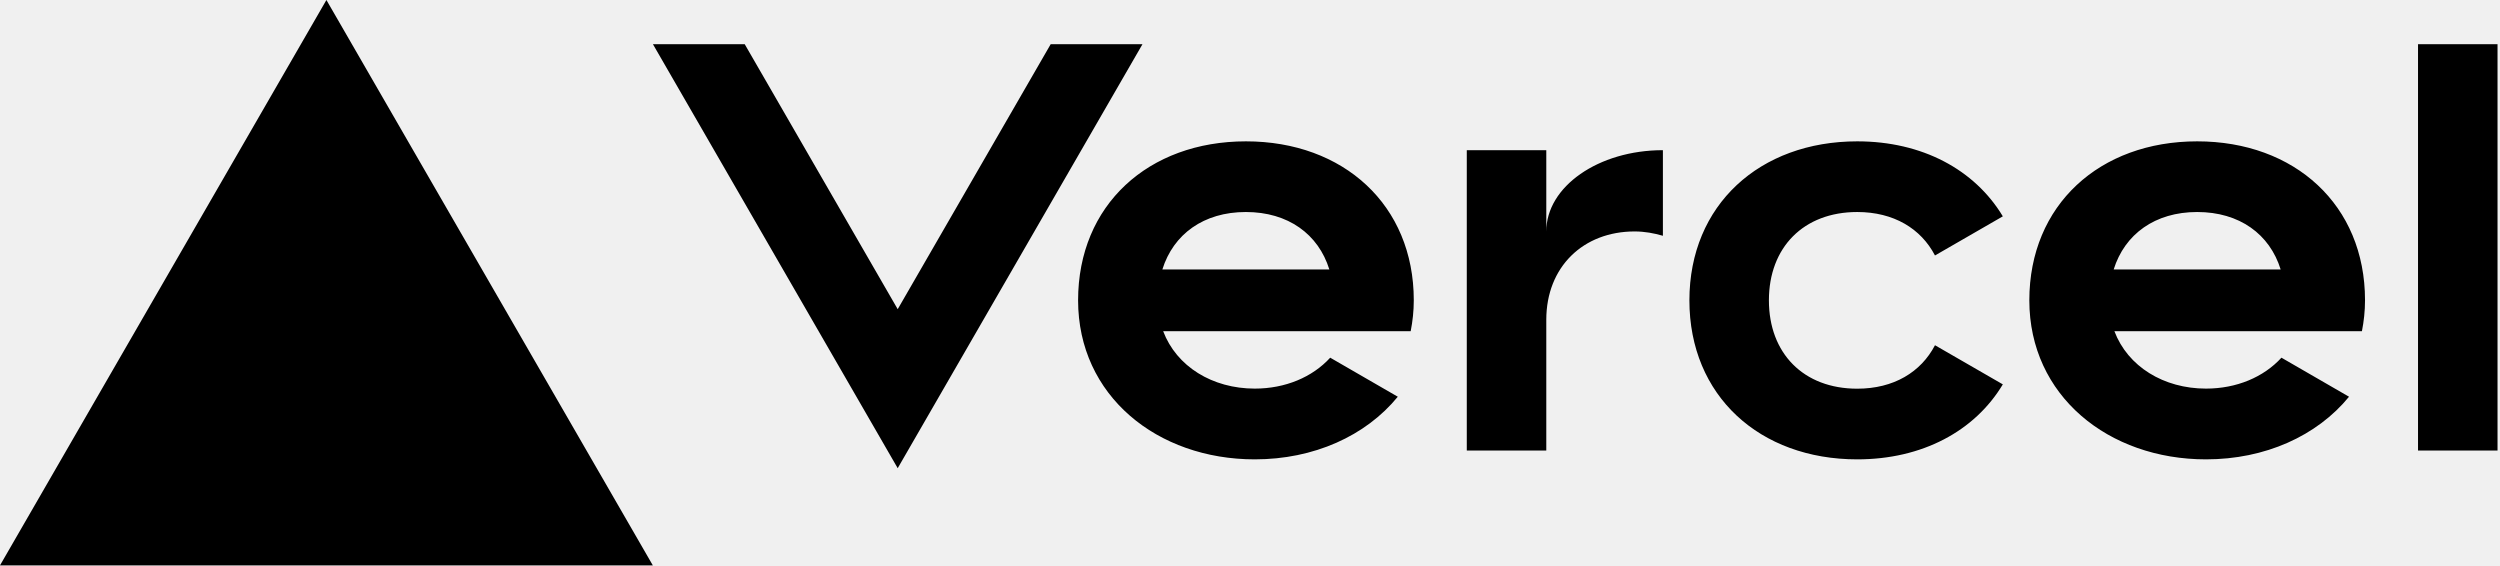
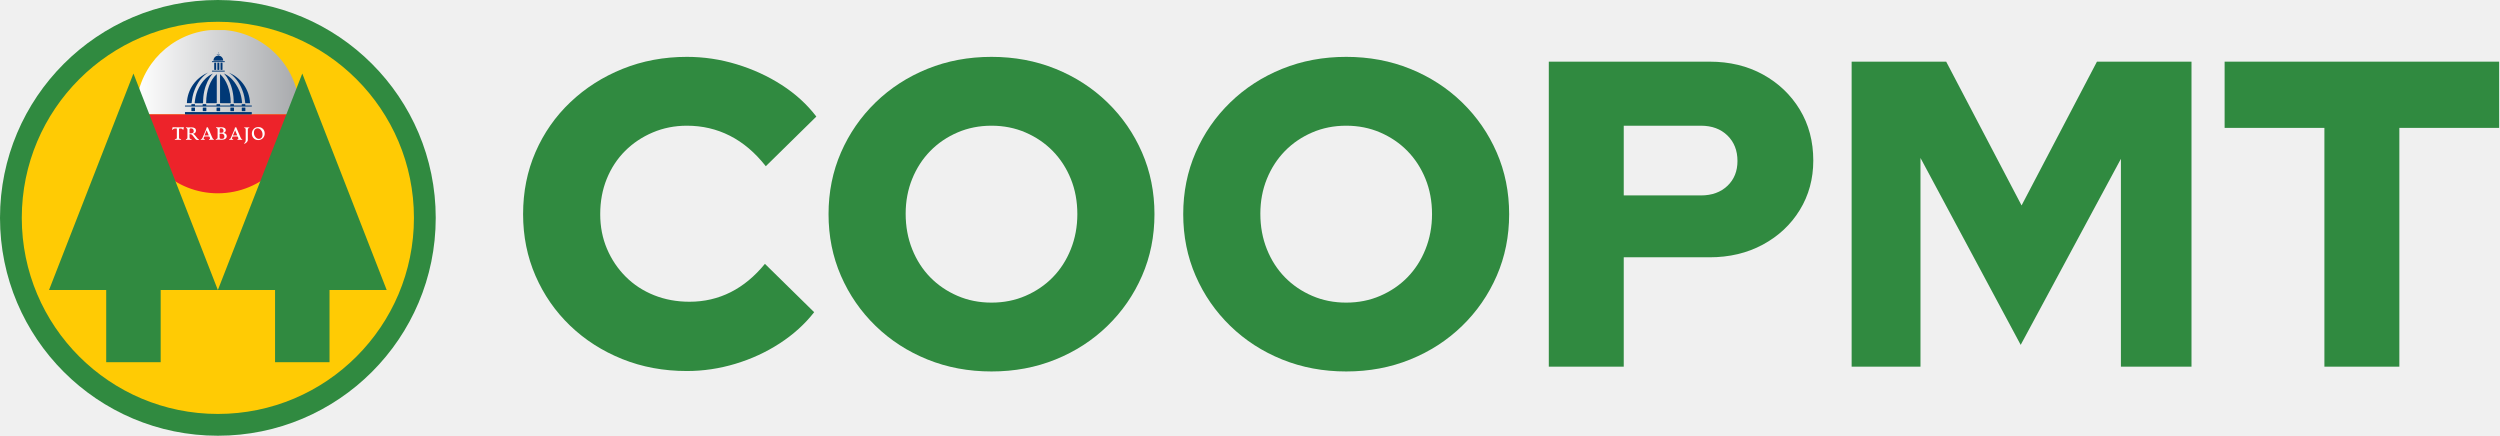
- <svg xmlns="http://www.w3.org/2000/svg" width="283" height="64" viewBox="0 0 283 64" fill="none">
-   <path d="M141.04 16c-11.04 0-19 7.2-19 18s8.96 18 20 18c6.67 0 12.55-2.64 16.19-7.09l-7.65-4.42c-2.02 2.21-5.09 3.5-8.54 3.5-4.79 0-8.86-2.5-10.37-6.5h28.02c.22-1.12.35-2.28.35-3.5 0-10.79-7.96-17.99-19-17.99zm-9.46 14.5c1.25-3.99 4.67-6.5 9.45-6.5 4.79 0 8.21 2.51 9.45 6.5h-18.9zM248.72 16c-11.04 0-19 7.2-19 18s8.96 18 20 18c6.67 0 12.55-2.64 16.19-7.09l-7.65-4.42c-2.02 2.21-5.09 3.5-8.54 3.5-4.79 0-8.86-2.5-10.37-6.5h28.02c.22-1.12.35-2.28.35-3.5 0-10.79-7.96-17.99-19-17.99zm-9.45 14.5c1.25-3.99 4.67-6.5 9.45-6.5 4.79 0 8.21 2.51 9.45 6.5h-18.9zM200.24 34c0 6 3.92 10 10 10 4.12 0 7.21-1.87 8.8-4.92l7.68 4.43c-3.18 5.3-9.14 8.49-16.48 8.49-11.05 0-19-7.2-19-18s7.96-18 19-18c7.34 0 13.29 3.19 16.48 8.49l-7.68 4.43c-1.59-3.05-4.68-4.92-8.8-4.92-6.07 0-10 4-10 10zm82.48-29v46h-9V5h9zM36.95 0L73.9 64H0L36.95 0zm92.38 5l-27.71 48L73.91 5H84.3l17.32 30 17.32-30h10.39zm58.91 12v9.69c-1-.29-2.06-.49-3.2-.49-5.81 0-10 4-10 10V51h-9V17h9v9.2c0-5.08 5.91-9.2 13.2-9.2z" fill="#000" />
+ <svg xmlns="http://www.w3.org/2000/svg" version="1.1" id="Layer_1" x="0px" y="0px" viewBox="0 0 459 80" style="enable-background:new 0 0 459 80;" xml:space="preserve">
+   <style type="text/css">
+ 	.st0{fill:#308A40;}
+ 	.st1{fill:#FFCB04;}
+ 	.st2{fill:url(#SVGID_1_);}
+ 	.st3{fill:#ED232A;}
+ 	.st4{fill:#003876;}
+ 	.st5{fill:#FFFFFF;}
+ </style>
+   <g>
+     <g>
+       <circle class="st0" cx="40" cy="40" r="40" />
+       <circle class="st1" cx="40" cy="40" r="36" />
+       <g>
+         <linearGradient id="SVGID_1_" gradientUnits="userSpaceOnUse" x1="25.051" y1="13.252" x2="55" y2="13.252">
+           <stop offset="0" style="stop-color:#FFFFFF" />
+           <stop offset="1" style="stop-color:#A7A9AC" />
+         </linearGradient>
+         <path class="st2" d="M55,20.47c0,0.17,0,0.35-0.01,0.52H25.05v-2.03c0.72-7.15,6.45-12.82,13.63-13.44h2.61     C48.97,6.18,55,12.62,55,20.47z" />
+         <path class="st3" d="M54.99,20.99c-0.27,8.05-6.89,14.5-15,14.5c-7.78,0-14.18-5.92-14.94-13.5v-1H54.99z" />
+         <g>
+           <g>
+             <path class="st4" d="M38.95,13.14h2.28c0.02,0,0.04-0.02,0.04-0.04v-0.09c0-0.02-0.02-0.04-0.04-0.04h-2.28       c-0.02,0-0.04,0.02-0.04,0.04v0.09C38.91,13.12,38.93,13.14,38.95,13.14z" />
+             <path class="st4" d="M40.56,11.51c-0.04,0-0.07,0.03-0.07,0.07v1.19c0,0.04,0.03,0.07,0.07,0.07h0.22       c0.04,0,0.07-0.03,0.07-0.07v-1.19c0-0.04-0.03-0.07-0.07-0.07H40.56z" />
+             <path class="st4" d="M39.98,11.51c-0.04,0-0.07,0.03-0.07,0.07v1.19c0,0.04,0.03,0.07,0.07,0.07h0.22       c0.04,0,0.07-0.03,0.07-0.07v-1.19c0-0.04-0.03-0.07-0.07-0.07H39.98z" />
+             <path class="st4" d="M39.4,11.51c-0.04,0-0.07,0.03-0.07,0.07v1.19c0,0.04,0.03,0.07,0.07,0.07h0.22       c0.04,0,0.07-0.03,0.07-0.07v-1.19c0-0.04-0.03-0.07-0.07-0.07H39.4z" />
+             <path class="st4" d="M40.42,13.63c-0.01-0.01-0.02-0.02-0.02-0.02v5.33l1.96,0.01c0,0,0-0.05,0-0.08       C42.35,16.59,41.57,14.62,40.42,13.63z" />
+             <path class="st4" d="M44.45,18.92c-0.01-0.09-0.02-0.19-0.03-0.28c-0.05-0.54-0.18-1.26-0.48-1.99       c-0.08-0.2-0.18-0.41-0.29-0.61c-0.03-0.05-0.06-0.1-0.09-0.15c-0.6-1.11-1.46-1.96-2.46-2.4l0,0c0,0,0,0,0,0l0.01,0.01       c0,0,0.29,0.28,0.54,0.67c0.63,0.98,1.05,2.12,1.2,3.54c0.06,0.59,0.06,1.05,0.05,0.94c0,0.08,0.01,0.22,0.01,0.26l0,0.02h0.13       l1.4,0v0h0.01C44.45,18.94,44.45,18.93,44.45,18.92z" />
+             <path class="st4" d="M38.95,11.41h2.28c0.02,0,0.04-0.02,0.04-0.04v-0.09c0-0.02-0.02-0.04-0.04-0.04h-2.28       c-0.02,0-0.04,0.02-0.04,0.04v0.09C38.91,11.4,38.93,11.41,38.95,11.41z" />
+             <path class="st4" d="M42.27,13.52c0.07,0.05,0.16,0.12,0.26,0.2c0.22,0.18,0.4,0.37,0.57,0.54c0.54,0.57,0.84,1.12,1.14,1.7       c0.16,0.32,0.27,0.62,0.36,0.89c0.02,0.05,0.17,0.46,0.26,0.93c0.11,0.55,0.17,1.17,0.17,1.17h0.84c0,0,0-0.01,0-0.01       l0.03,0.01c0,0,0,0,0-0.01c-0.09-2.55-1.7-4.71-3.94-5.62c0,0-0.01,0-0.01,0s0.08,0.04,0.19,0.11       C42.17,13.45,42.22,13.49,42.27,13.52z" />
+             <path class="st4" d="M40.98,11.13c0-0.5-0.39-0.91-0.87-0.91v-0.15h0.24v-0.03l0,0V9.95c0,0,0-0.01-0.01-0.01h-0.04       c0,0-0.01,0-0.01,0.01v0.09h-0.19V9.7h0c0.01,0,0.01,0,0.01-0.01V9.59c0-0.01,0-0.01-0.01-0.01h-0.04c-0.01,0-0.01,0-0.01,0.01       v0.09c0,0.01,0,0.01,0.01,0.01h0.01v0.34h-0.19V9.95c0,0,0-0.01-0.01-0.01h-0.04c0,0-0.01,0-0.01,0.01v0.09l0,0v0.03h0.24v0.15       c-0.48,0.01-0.87,0.41-0.87,0.92c0,0,0,0,0,0L40.98,11.13C40.98,11.14,40.98,11.13,40.98,11.13z" />
+             <path class="st4" d="M38.54,14.19c0.25-0.4,0.54-0.67,0.54-0.67l0.01-0.01c0,0,0,0,0,0l0,0c-1,0.43-1.86,1.29-2.46,2.4       c-0.03,0.05-0.06,0.1-0.09,0.15c-0.11,0.2-0.2,0.4-0.29,0.61c-0.3,0.72-0.42,1.45-0.48,1.99c-0.01,0.09-0.02,0.19-0.03,0.28       c0,0,0,0.02,0,0.02h0.01v0l1.4,0h0.13l0-0.02c0-0.05,0-0.18,0.01-0.26c0,0.12-0.01-0.35,0.05-0.94       C37.49,16.32,37.92,15.17,38.54,14.19z" />
+             <path class="st4" d="M42.89,20.41c0.04,0,0.07-0.03,0.07-0.07v-0.52c0-0.04-0.03-0.07-0.07-0.07h-0.52       c-0.04,0-0.07,0.03-0.07,0.07v0.52c0,0.04,0.03,0.07,0.07,0.07H42.89z" />
+             <path class="st4" d="M44.98,20.41c0.04,0,0.07-0.03,0.07-0.07v-0.52c0-0.04-0.03-0.07-0.07-0.07h-0.52       c-0.04,0-0.07,0.03-0.07,0.07v0.52c0,0.04,0.03,0.07,0.07,0.07H44.98z" />
+             <path class="st4" d="M46.19,19.38h-0.03h0h-1.12v-0.2c0-0.03-0.03-0.06-0.06-0.06h-0.54c-0.03,0-0.06,0.03-0.06,0.06v0.2h-1.43       v-0.2c0-0.03-0.03-0.06-0.06-0.06h-0.54c-0.03,0-0.06,0.03-0.06,0.06v0.2h-1.88v-0.2c0-0.03-0.03-0.06-0.06-0.06h-0.54       c-0.03,0-0.06,0.03-0.06,0.06v0.2h-1.88v-0.2c0-0.03-0.03-0.06-0.06-0.06h-0.54c-0.03,0-0.06,0.03-0.06,0.06v0.2H35.8v-0.2       c0-0.03-0.03-0.06-0.06-0.06h-0.54c-0.03,0-0.06,0.03-0.06,0.06v0.2h-1.11h0H34c-0.02,0-0.04,0.02-0.04,0.04v0.1       c0,0.02,0.02,0.04,0.04,0.04H46.2c0.02,0,0.04-0.02,0.04-0.04v-0.03v-0.04v-0.03C46.23,19.39,46.22,19.38,46.19,19.38z" />
+             <path class="st4" d="M40.35,20.41c0.04,0,0.07-0.03,0.07-0.07v-0.52c0-0.04-0.03-0.07-0.07-0.07h-0.52       c-0.04,0-0.07,0.03-0.07,0.07v0.52c0,0.04,0.03,0.07,0.07,0.07H40.35z" />
+             <path class="st4" d="M37.82,20.41c0.04,0,0.07-0.03,0.07-0.07v-0.52c0-0.04-0.03-0.07-0.07-0.07h-0.52       c-0.04,0-0.07,0.03-0.07,0.07v0.52c0,0.04,0.03,0.07,0.07,0.07H37.82z" />
+             <path class="st4" d="M39.8,18.94v-5.33c0,0-0.02,0.01-0.02,0.02c-1.15,0.99-1.93,2.96-1.93,5.24c0,0.03,0,0.08,0,0.08       L39.8,18.94z" />
+             <path class="st4" d="M34.33,18.94h0.33l0.29,0v0h0.23c0,0,0.06-0.62,0.17-1.17c0.09-0.47,0.24-0.88,0.26-0.93       c0.09-0.27,0.2-0.57,0.36-0.89c0.3-0.58,0.59-1.12,1.14-1.7c0.16-0.17,0.35-0.36,0.57-0.54c0.09-0.08,0.18-0.14,0.25-0.2       c0.05-0.03,0.1-0.07,0.14-0.09c0.1-0.07,0.19-0.11,0.19-0.11s-0.01,0-0.01,0c-2.24,0.91-3.85,3.07-3.94,5.62c0,0,0,0.01,0,0.01       L34.33,18.94L34.33,18.94z" />
+             <path class="st4" d="M46.16,20.57H34.03c-0.04,0-0.07,0.03-0.07,0.07v0.29c0,0.04,0.03,0.07,0.07,0.07h12.13       c0.04,0,0.07-0.03,0.07-0.07v-0.29C46.23,20.6,46.2,20.57,46.16,20.57z" />
+             <path class="st4" d="M35.73,20.41c0.04,0,0.07-0.03,0.07-0.07v-0.52c0-0.04-0.03-0.07-0.07-0.07h-0.52       c-0.04,0-0.07,0.03-0.07,0.07v0.52c0,0.04,0.03,0.07,0.07,0.07H35.73z" />
+           </g>
+           <g>
+             <path class="st5" d="M32.12,25.67c-0.01,0-0.02-0.01-0.02-0.03c-0.01-0.02-0.01-0.04-0.01-0.05s0-0.02,0.01-0.03       c0.13-0.02,0.22-0.04,0.28-0.08s0.09-0.09,0.09-0.18V23.7c0-0.04-0.01-0.07-0.02-0.09c-0.02-0.02-0.04-0.02-0.08-0.02h-0.09       c-0.3,0-0.48,0.07-0.55,0.21c-0.02,0.04-0.05,0.05-0.09,0.04c-0.03-0.01-0.04-0.02-0.04-0.04c0.04-0.15,0.06-0.28,0.08-0.39       c0-0.03,0.01-0.05,0.02-0.05s0.04,0,0.07,0c0.14,0.01,0.44,0.02,0.91,0.02c0.52,0,0.85-0.01,0.99-0.02c0.04,0,0.06,0,0.08,0       c0.02,0,0.02,0.02,0.01,0.05c-0.05,0.16-0.08,0.29-0.1,0.39c0,0.03-0.02,0.04-0.05,0.04c-0.03,0-0.05-0.01-0.06-0.04       c-0.03-0.14-0.18-0.21-0.46-0.21H33c-0.08,0-0.13,0.04-0.13,0.11v1.61c0,0.08,0.03,0.14,0.09,0.17       c0.06,0.03,0.16,0.06,0.28,0.08c0.01,0,0.01,0.01,0.01,0.03c0,0.02,0,0.03-0.01,0.05c-0.01,0.02-0.02,0.03-0.03,0.03       L32.12,25.67L32.12,25.67z" />
+             <path class="st5" d="M36.53,25.59c0.01,0,0.02,0.01,0.02,0.04s-0.01,0.05-0.02,0.05c-0.07,0.02-0.15,0.03-0.23,0.03       s-0.16-0.01-0.24-0.05c-0.08-0.04-0.16-0.1-0.22-0.18l-0.5-0.64c-0.07-0.08-0.14-0.14-0.22-0.17s-0.19-0.04-0.32-0.04v0.63       c0,0.1,0.03,0.18,0.09,0.21s0.15,0.07,0.28,0.08c0.01,0,0.01,0.01,0.01,0.03s0,0.04-0.01,0.06c0,0.02-0.01,0.03-0.02,0.03       h-0.99c-0.01,0-0.02-0.01-0.02-0.03c-0.01-0.02-0.01-0.04-0.01-0.06s0-0.03,0.01-0.03c0.09-0.01,0.16-0.04,0.2-0.08       c0.05-0.04,0.07-0.11,0.07-0.21v-1.45c0-0.1-0.02-0.17-0.07-0.22s-0.11-0.08-0.2-0.1c-0.01,0-0.02-0.03-0.01-0.06       c0.01-0.04,0.01-0.05,0.03-0.05c0.1,0.01,0.23,0.02,0.38,0.02c0.09,0,0.2,0,0.34-0.01c0.14-0.01,0.24-0.01,0.28-0.01       c0.25,0,0.45,0.05,0.6,0.15c0.15,0.1,0.22,0.25,0.22,0.45c0,0.18-0.06,0.31-0.17,0.42c-0.12,0.1-0.25,0.16-0.41,0.16v0.02       c0.07,0,0.12,0.02,0.18,0.05c0.05,0.03,0.12,0.09,0.19,0.18l0.49,0.61C36.35,25.53,36.44,25.59,36.53,25.59L36.53,25.59z        M34.9,24.49c0.25,0,0.43-0.03,0.52-0.09c0.1-0.06,0.15-0.16,0.15-0.32c0-0.17-0.05-0.3-0.14-0.38       c-0.09-0.09-0.22-0.13-0.37-0.13c-0.09,0-0.16,0.02-0.2,0.06c-0.04,0.04-0.06,0.11-0.06,0.2v0.67L34.9,24.49L34.9,24.49z" />
+             <path class="st5" d="M39.25,25.56c0.02,0,0.03,0.02,0.03,0.06c0,0.03-0.01,0.05-0.03,0.05h-0.86c-0.02,0-0.03-0.02-0.03-0.05       c0-0.03,0.01-0.05,0.02-0.06c0.04-0.01,0.07-0.01,0.09-0.02c0.02-0.01,0.04-0.03,0.07-0.05s0.03-0.06,0.02-0.1       s-0.02-0.1-0.05-0.17l-0.03-0.08c-0.01-0.04-0.03-0.06-0.06-0.07c-0.03-0.01-0.07-0.01-0.12-0.01h-0.66       c-0.05,0-0.09,0-0.12,0.01c-0.03,0.01-0.05,0.03-0.06,0.07l-0.03,0.08c-0.03,0.07-0.05,0.12-0.05,0.17       c0,0.05,0.01,0.08,0.03,0.1c0.02,0.02,0.05,0.04,0.07,0.05c0.03,0.01,0.06,0.02,0.11,0.02c0.02,0,0.03,0.02,0.03,0.06       s-0.02,0.05-0.04,0.05h-0.7c-0.02,0-0.03-0.02-0.03-0.05c0-0.03,0-0.05,0.03-0.06c0.07-0.01,0.13-0.04,0.18-0.08       c0.05-0.04,0.1-0.13,0.15-0.26l0.55-1.26c0.11-0.25,0.16-0.43,0.16-0.54c0-0.01,0.04-0.03,0.12-0.04       c0.08-0.02,0.12-0.02,0.12-0.01l0.79,1.85c0.06,0.13,0.11,0.22,0.15,0.26C39.12,25.52,39.18,25.54,39.25,25.56L39.25,25.56z        M38.25,24.87c0.02,0,0.03,0,0.04,0c0.01,0,0.02-0.01,0.03-0.01c0.01-0.01,0.01-0.02,0-0.03l-0.38-0.91l-0.38,0.91       c-0.01,0.02,0,0.03,0.01,0.04c0.02,0.01,0.04,0.01,0.07,0.01L38.25,24.87L38.25,24.87z" />
+             <path class="st5" d="M41.03,24.42c0.16,0,0.3,0.05,0.42,0.16s0.18,0.25,0.18,0.42c0,0.2-0.08,0.36-0.25,0.48       c-0.17,0.12-0.39,0.18-0.66,0.18c-0.05,0-0.13,0-0.26-0.01c-0.13-0.01-0.23-0.01-0.32-0.01c-0.22,0-0.39,0.01-0.51,0.02       c-0.01,0-0.02-0.02-0.03-0.05c-0.01-0.04,0-0.06,0.01-0.06c0.07-0.02,0.11-0.03,0.14-0.04c0.03-0.01,0.06-0.02,0.1-0.05       c0.04-0.02,0.07-0.05,0.08-0.09c0.01-0.04,0.02-0.08,0.02-0.14v-1.45c0-0.09-0.02-0.16-0.07-0.21c-0.05-0.04-0.12-0.07-0.2-0.1       c-0.01,0-0.02-0.02-0.01-0.06c0.01-0.04,0.01-0.05,0.03-0.05c0.11,0.01,0.24,0.02,0.39,0.02c0.1,0,0.21,0,0.34-0.01       c0.13-0.01,0.22-0.01,0.25-0.01c0.22,0,0.4,0.05,0.55,0.14c0.15,0.09,0.22,0.22,0.22,0.4c0,0.13-0.04,0.24-0.12,0.33       c-0.08,0.09-0.18,0.14-0.3,0.17L41.03,24.42L41.03,24.42z M40.7,25.5c0.16,0,0.28-0.03,0.37-0.09       c0.09-0.06,0.13-0.17,0.13-0.33c0-0.17-0.05-0.31-0.15-0.4c-0.1-0.1-0.23-0.14-0.39-0.14h-0.34v0.71       c0,0.09,0.03,0.16,0.09,0.21C40.47,25.48,40.57,25.5,40.7,25.5L40.7,25.5z M40.38,23.6c-0.03,0.03-0.05,0.1-0.05,0.19v0.58       h0.34c0.25,0,0.37-0.12,0.37-0.37c0-0.15-0.05-0.26-0.13-0.34c-0.09-0.08-0.2-0.12-0.34-0.12       C40.47,23.55,40.41,23.57,40.38,23.6z" />
+             <path class="st5" d="M44.46,25.56c0.02,0,0.03,0.02,0.03,0.06c0,0.03-0.01,0.05-0.03,0.05h-0.86c-0.02,0-0.03-0.02-0.03-0.05       c0-0.03,0.01-0.05,0.02-0.06c0.04-0.01,0.07-0.01,0.09-0.02c0.02-0.01,0.05-0.03,0.07-0.05c0.02-0.02,0.03-0.06,0.02-0.1       c0-0.04-0.02-0.1-0.05-0.17l-0.03-0.08c-0.01-0.04-0.03-0.06-0.06-0.07c-0.03-0.01-0.07-0.01-0.12-0.01h-0.66       c-0.05,0-0.09,0-0.12,0.01s-0.05,0.03-0.06,0.07l-0.03,0.08c-0.03,0.07-0.05,0.12-0.05,0.17c0,0.05,0.01,0.08,0.03,0.1       c0.02,0.02,0.05,0.04,0.07,0.05c0.03,0.01,0.06,0.02,0.11,0.02c0.02,0,0.03,0.02,0.03,0.06c0,0.03-0.02,0.05-0.04,0.05h-0.7       c-0.02,0-0.03-0.02-0.03-0.05c0-0.03,0-0.05,0.03-0.06c0.07-0.01,0.13-0.04,0.18-0.08c0.05-0.04,0.1-0.13,0.15-0.26l0.55-1.26       c0.11-0.25,0.16-0.43,0.16-0.54c0-0.01,0.04-0.03,0.12-0.04c0.08-0.02,0.12-0.02,0.12-0.01l0.79,1.85       c0.06,0.13,0.11,0.22,0.15,0.26C44.34,25.52,44.39,25.54,44.46,25.56L44.46,25.56z M43.47,24.87c0.02,0,0.03,0,0.05,0       c0.01,0,0.02-0.01,0.03-0.01c0.01-0.01,0.01-0.02,0-0.03l-0.38-0.91l-0.38,0.91c-0.01,0.02,0,0.03,0.01,0.04       c0.02,0.01,0.04,0.01,0.07,0.01L43.47,24.87L43.47,24.87z" />
+             <path class="st5" d="M44.86,26.37c-0.01,0-0.03-0.01-0.04-0.03s-0.02-0.04-0.02-0.05c0-0.02,0-0.03,0.01-0.03       c0.08-0.01,0.15-0.06,0.21-0.16s0.09-0.23,0.09-0.41v-1.91c0-0.1-0.02-0.18-0.07-0.21c-0.05-0.04-0.12-0.07-0.2-0.08       c-0.01,0-0.01-0.01-0.01-0.03c0-0.02,0-0.03,0.01-0.05c0.01-0.02,0.01-0.02,0.02-0.02h0.89c0.01,0,0.02,0.01,0.02,0.02       c0.01,0.02,0.01,0.03,0.01,0.05c0,0.02,0,0.03-0.01,0.03c-0.08,0.01-0.15,0.04-0.2,0.08c-0.05,0.04-0.07,0.11-0.07,0.21v1.91       c0,0.16-0.08,0.31-0.23,0.46C45.13,26.29,44.99,26.37,44.86,26.37L44.86,26.37z" />
+             <path class="st5" d="M47.41,25.72c-0.34,0-0.62-0.11-0.84-0.34c-0.22-0.22-0.33-0.51-0.33-0.84c0-0.34,0.11-0.62,0.33-0.86       s0.5-0.35,0.86-0.35c0.34,0,0.62,0.11,0.84,0.33c0.22,0.22,0.33,0.5,0.33,0.84s-0.11,0.63-0.33,0.86S47.76,25.72,47.41,25.72       L47.41,25.72z M47.53,25.5c0.08,0,0.15-0.01,0.23-0.04c0.07-0.03,0.15-0.07,0.21-0.13c0.07-0.06,0.13-0.14,0.17-0.25       c0.04-0.11,0.06-0.24,0.06-0.38c0-0.32-0.09-0.59-0.28-0.81c-0.18-0.22-0.4-0.33-0.64-0.33c-0.08,0-0.15,0.01-0.23,0.04       c-0.07,0.03-0.14,0.07-0.21,0.13c-0.07,0.06-0.12,0.14-0.16,0.25c-0.04,0.11-0.06,0.24-0.06,0.38c0,0.32,0.09,0.59,0.28,0.81       C47.08,25.39,47.29,25.5,47.53,25.5L47.53,25.5z" />
+           </g>
+         </g>
+       </g>
+       <g>
+         <g>
+           <polygon class="st0" points="24.5,13.5 9,53.25 40,53.25     " />
+           <rect x="19.5" y="38.5" class="st0" width="10" height="28" />
+         </g>
+         <g>
+           <polygon class="st0" points="55.5,13.5 40,53.25 71,53.25     " />
+           <rect x="50.5" y="38.5" class="st0" width="10" height="28" />
+         </g>
+       </g>
+     </g>
+     <g>
+       <path class="st0" d="M126.12,68.12c-4.27,0-8.23-0.73-11.88-2.2c-3.65-1.47-6.84-3.51-9.56-6.12c-2.72-2.61-4.84-5.67-6.36-9.16    c-1.52-3.49-2.28-7.27-2.28-11.32c0-4.11,0.76-7.91,2.28-11.4c1.52-3.49,3.65-6.55,6.4-9.16c2.75-2.61,5.95-4.65,9.6-6.12    c3.65-1.47,7.59-2.2,11.8-2.2c3.09,0,6.13,0.45,9.12,1.36c2.99,0.91,5.75,2.17,8.28,3.8c2.53,1.63,4.65,3.56,6.36,5.8l-9.28,9.12    c-1.97-2.51-4.17-4.37-6.6-5.6c-2.43-1.23-5.05-1.84-7.88-1.84c-2.24,0-4.33,0.41-6.28,1.24c-1.95,0.83-3.64,1.96-5.08,3.4    s-2.56,3.15-3.36,5.12c-0.8,1.97-1.2,4.13-1.2,6.48c0,2.29,0.41,4.41,1.24,6.36c0.83,1.95,1.97,3.65,3.44,5.12    c1.47,1.47,3.2,2.6,5.2,3.4c2,0.8,4.17,1.2,6.52,1.2c2.72,0,5.24-0.59,7.56-1.76c2.32-1.17,4.41-2.91,6.28-5.2l9.04,8.88    c-1.71,2.19-3.81,4.09-6.32,5.72c-2.51,1.63-5.23,2.88-8.16,3.76C132.07,67.68,129.11,68.12,126.12,68.12z" />
+       <path class="st0" d="M182.04,68.2c-4.21,0-8.13-0.73-11.76-2.2c-3.63-1.47-6.8-3.52-9.52-6.16c-2.72-2.64-4.84-5.71-6.36-9.2    c-1.52-3.49-2.28-7.27-2.28-11.32c0-4.05,0.76-7.83,2.28-11.32c1.52-3.49,3.64-6.56,6.36-9.2c2.72-2.64,5.89-4.69,9.52-6.16    c3.63-1.47,7.55-2.2,11.76-2.2s8.13,0.73,11.76,2.2c3.63,1.47,6.8,3.52,9.52,6.16s4.84,5.71,6.36,9.2    c1.52,3.49,2.28,7.27,2.28,11.32c0,4.05-0.76,7.83-2.28,11.32c-1.52,3.49-3.64,6.56-6.36,9.2c-2.72,2.64-5.89,4.69-9.52,6.16    C190.17,67.47,186.25,68.2,182.04,68.2z M182.04,55.56c2.24,0,4.32-0.41,6.24-1.24c1.92-0.83,3.59-1.96,5-3.4    c1.41-1.44,2.52-3.16,3.32-5.16s1.2-4.15,1.2-6.44c0-2.35-0.4-4.51-1.2-6.48c-0.8-1.97-1.91-3.68-3.32-5.12s-3.08-2.57-5-3.4    c-1.92-0.83-4-1.24-6.24-1.24c-2.24,0-4.32,0.41-6.24,1.24c-1.92,0.83-3.59,1.96-5,3.4c-1.41,1.44-2.52,3.15-3.32,5.12    c-0.8,1.97-1.2,4.11-1.2,6.4c0,2.35,0.4,4.52,1.2,6.52s1.91,3.72,3.32,5.16c1.41,1.44,3.08,2.57,5,3.4    C177.72,55.15,179.8,55.56,182.04,55.56z" />
+       <path class="st0" d="M247.16,68.2c-4.21,0-8.13-0.73-11.76-2.2c-3.63-1.47-6.8-3.52-9.52-6.16c-2.72-2.64-4.84-5.71-6.36-9.2    c-1.52-3.49-2.28-7.27-2.28-11.32c0-4.05,0.76-7.83,2.28-11.32c1.52-3.49,3.64-6.56,6.36-9.2c2.72-2.64,5.89-4.69,9.52-6.16    c3.63-1.47,7.55-2.2,11.76-2.2s8.13,0.73,11.76,2.2c3.63,1.47,6.8,3.52,9.52,6.16s4.84,5.71,6.36,9.2    c1.52,3.49,2.28,7.27,2.28,11.32c0,4.05-0.76,7.83-2.28,11.32c-1.52,3.49-3.64,6.56-6.36,9.2c-2.72,2.64-5.89,4.69-9.52,6.16    C255.29,67.47,251.37,68.2,247.16,68.2z M247.16,55.56c2.24,0,4.32-0.41,6.24-1.24c1.92-0.83,3.59-1.96,5-3.4    c1.41-1.44,2.52-3.16,3.32-5.16s1.2-4.15,1.2-6.44c0-2.35-0.4-4.51-1.2-6.48c-0.8-1.97-1.91-3.68-3.32-5.12s-3.08-2.57-5-3.4    c-1.92-0.83-4-1.24-6.24-1.24c-2.24,0-4.32,0.41-6.24,1.24c-1.92,0.83-3.59,1.96-5,3.4c-1.41,1.44-2.52,3.15-3.32,5.12    c-0.8,1.97-1.2,4.11-1.2,6.4c0,2.35,0.4,4.52,1.2,6.52s1.91,3.72,3.32,5.16c1.41,1.44,3.08,2.57,5,3.4    C242.84,55.15,244.92,55.56,247.16,55.56z" />
+       <path class="st0" d="M284.36,67.32v-56h29.52c3.68,0,6.95,0.79,9.8,2.36c2.85,1.57,5.11,3.72,6.76,6.44    c1.65,2.72,2.48,5.84,2.48,9.36c0,3.36-0.83,6.39-2.48,9.08c-1.65,2.69-3.92,4.81-6.8,6.36s-6.13,2.32-9.76,2.32h-15.76v20.08    H284.36z M298.12,35.88h14.16c2.03,0,3.65-0.59,4.88-1.76c1.23-1.17,1.84-2.69,1.84-4.56c0-1.92-0.61-3.48-1.84-4.68    c-1.23-1.2-2.85-1.8-4.88-1.8h-14.16V35.88z" />
+       <path class="st0" d="M339.96,67.32v-56h17.36l13.84,26.4L385,11.32h17.36v56H389.4V29.16L371,63.32L352.6,29v38.32H339.96z" />
+       <path class="st0" d="M426.76,67.32V23.48h-18.32V11.32h50.4v12.16h-18.32v43.84H426.76z" />
+     </g>
+   </g>
</svg>
